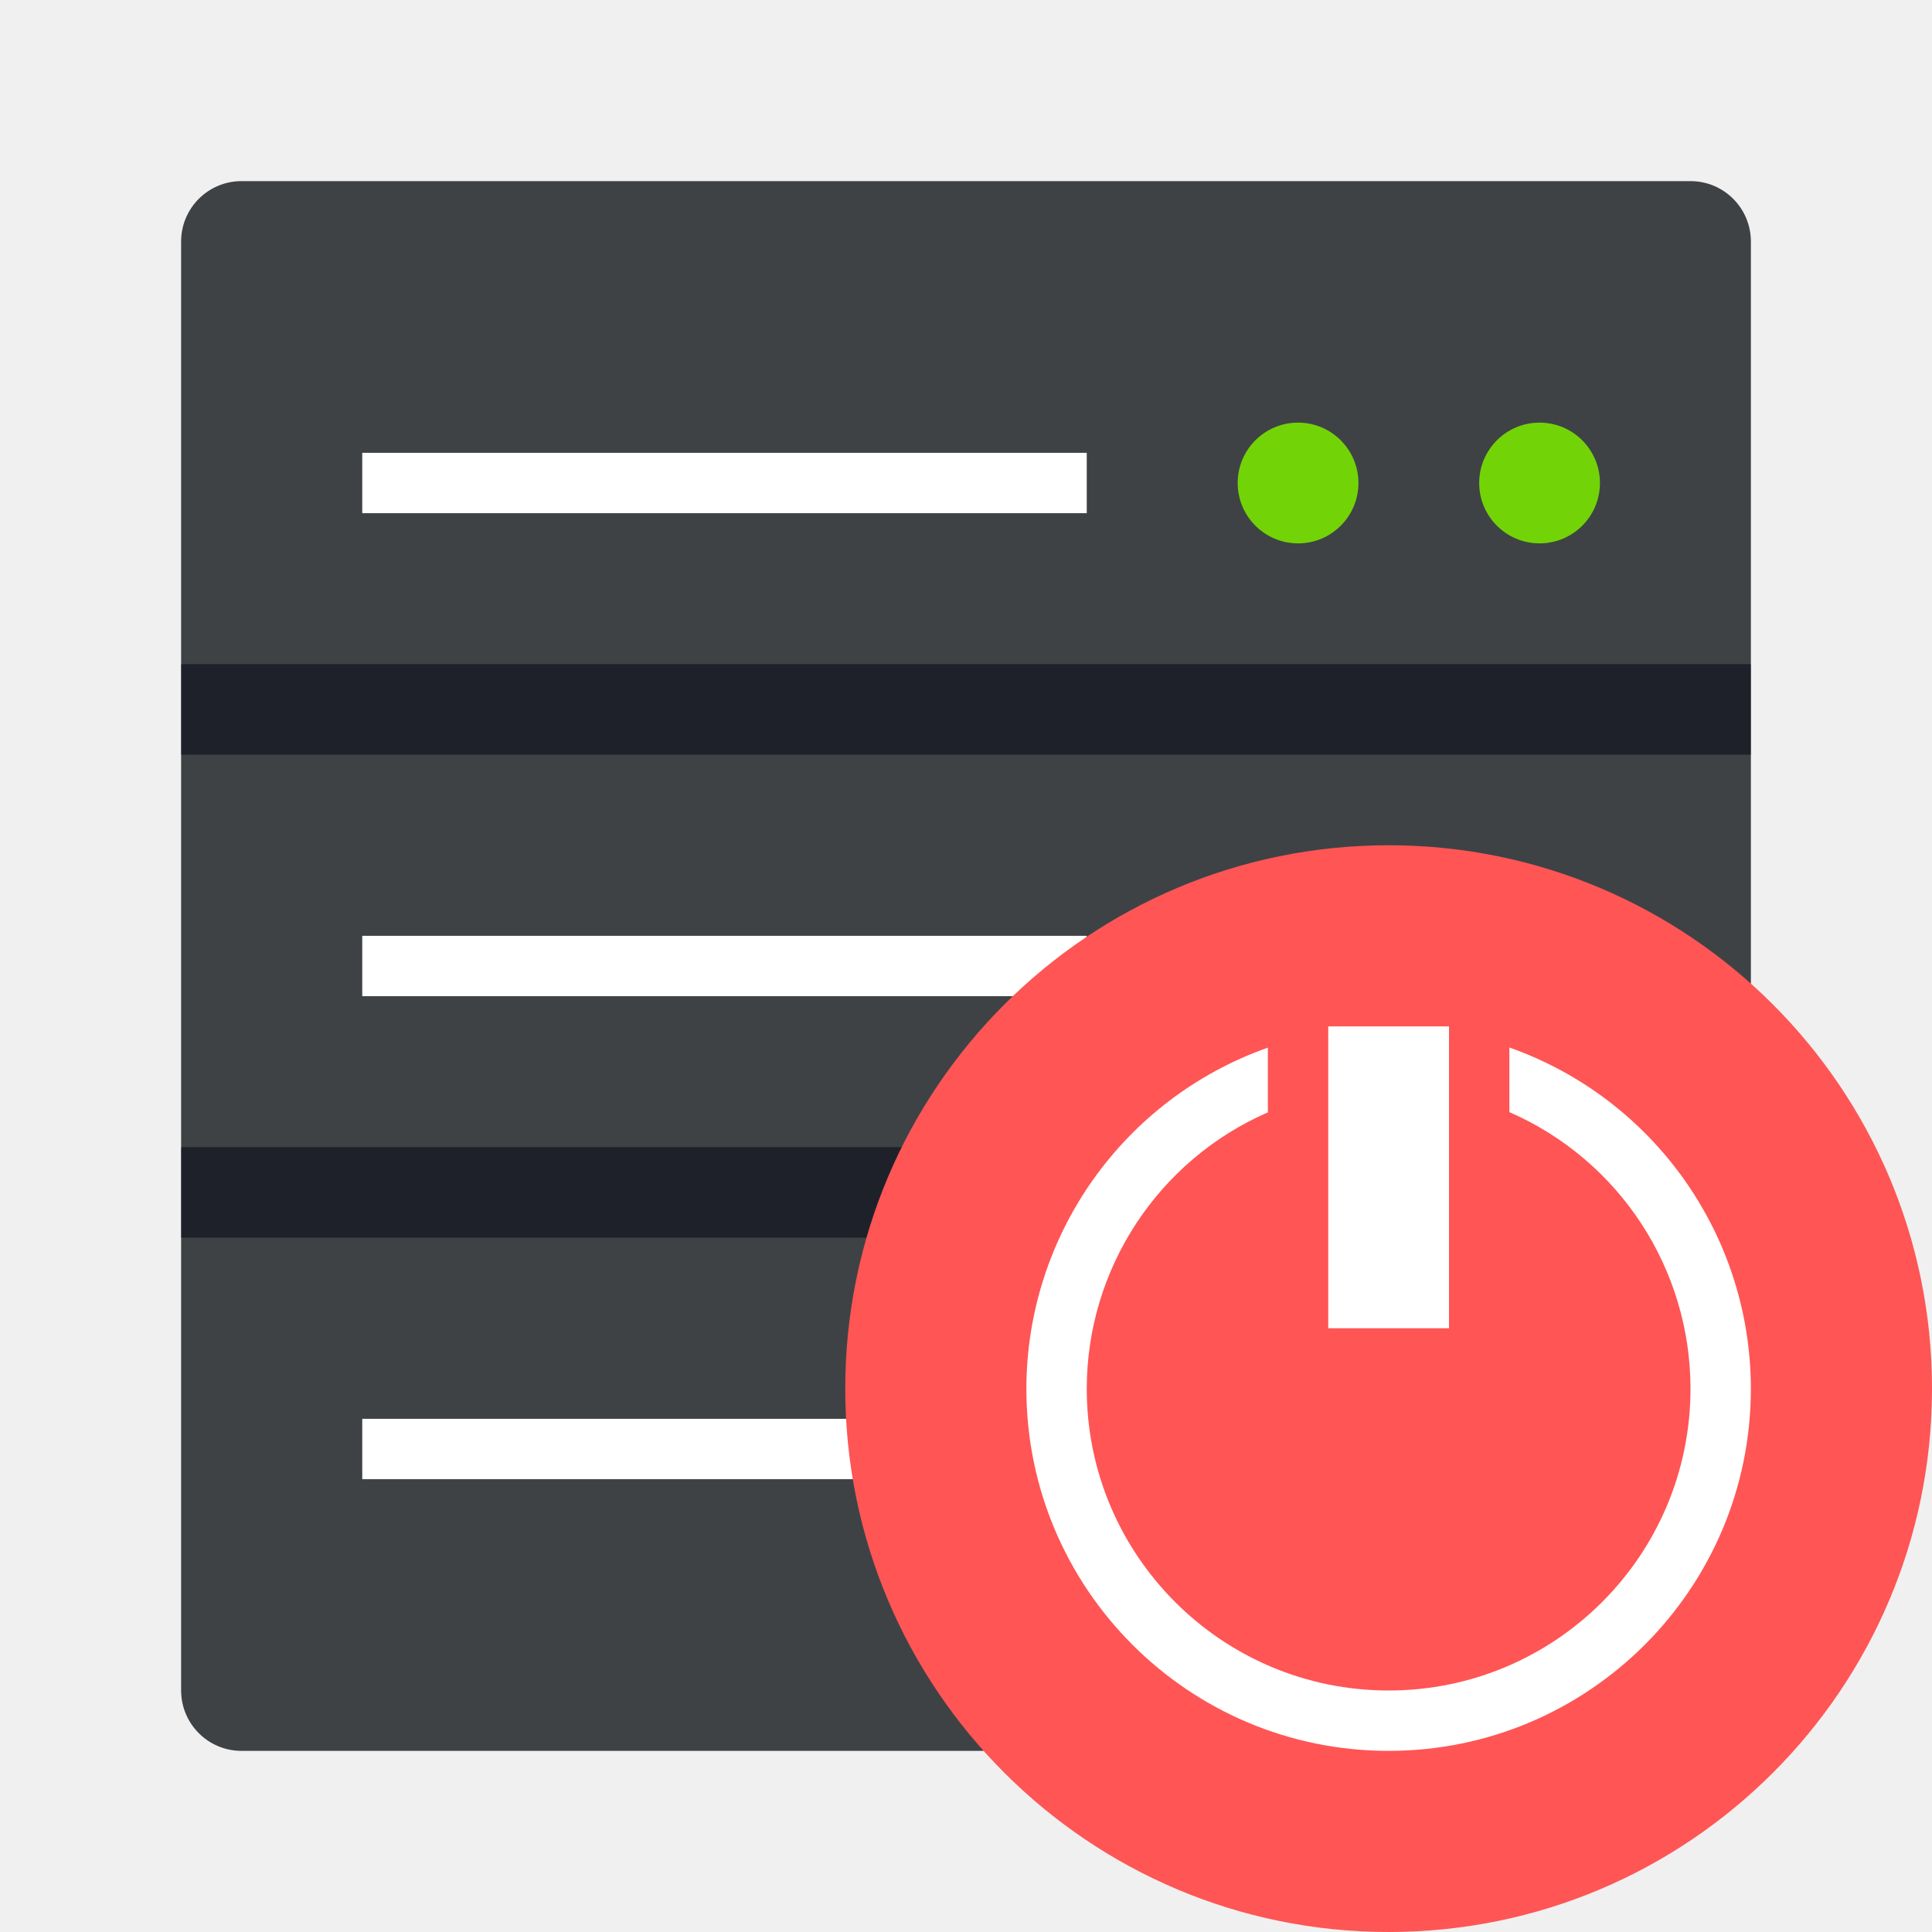
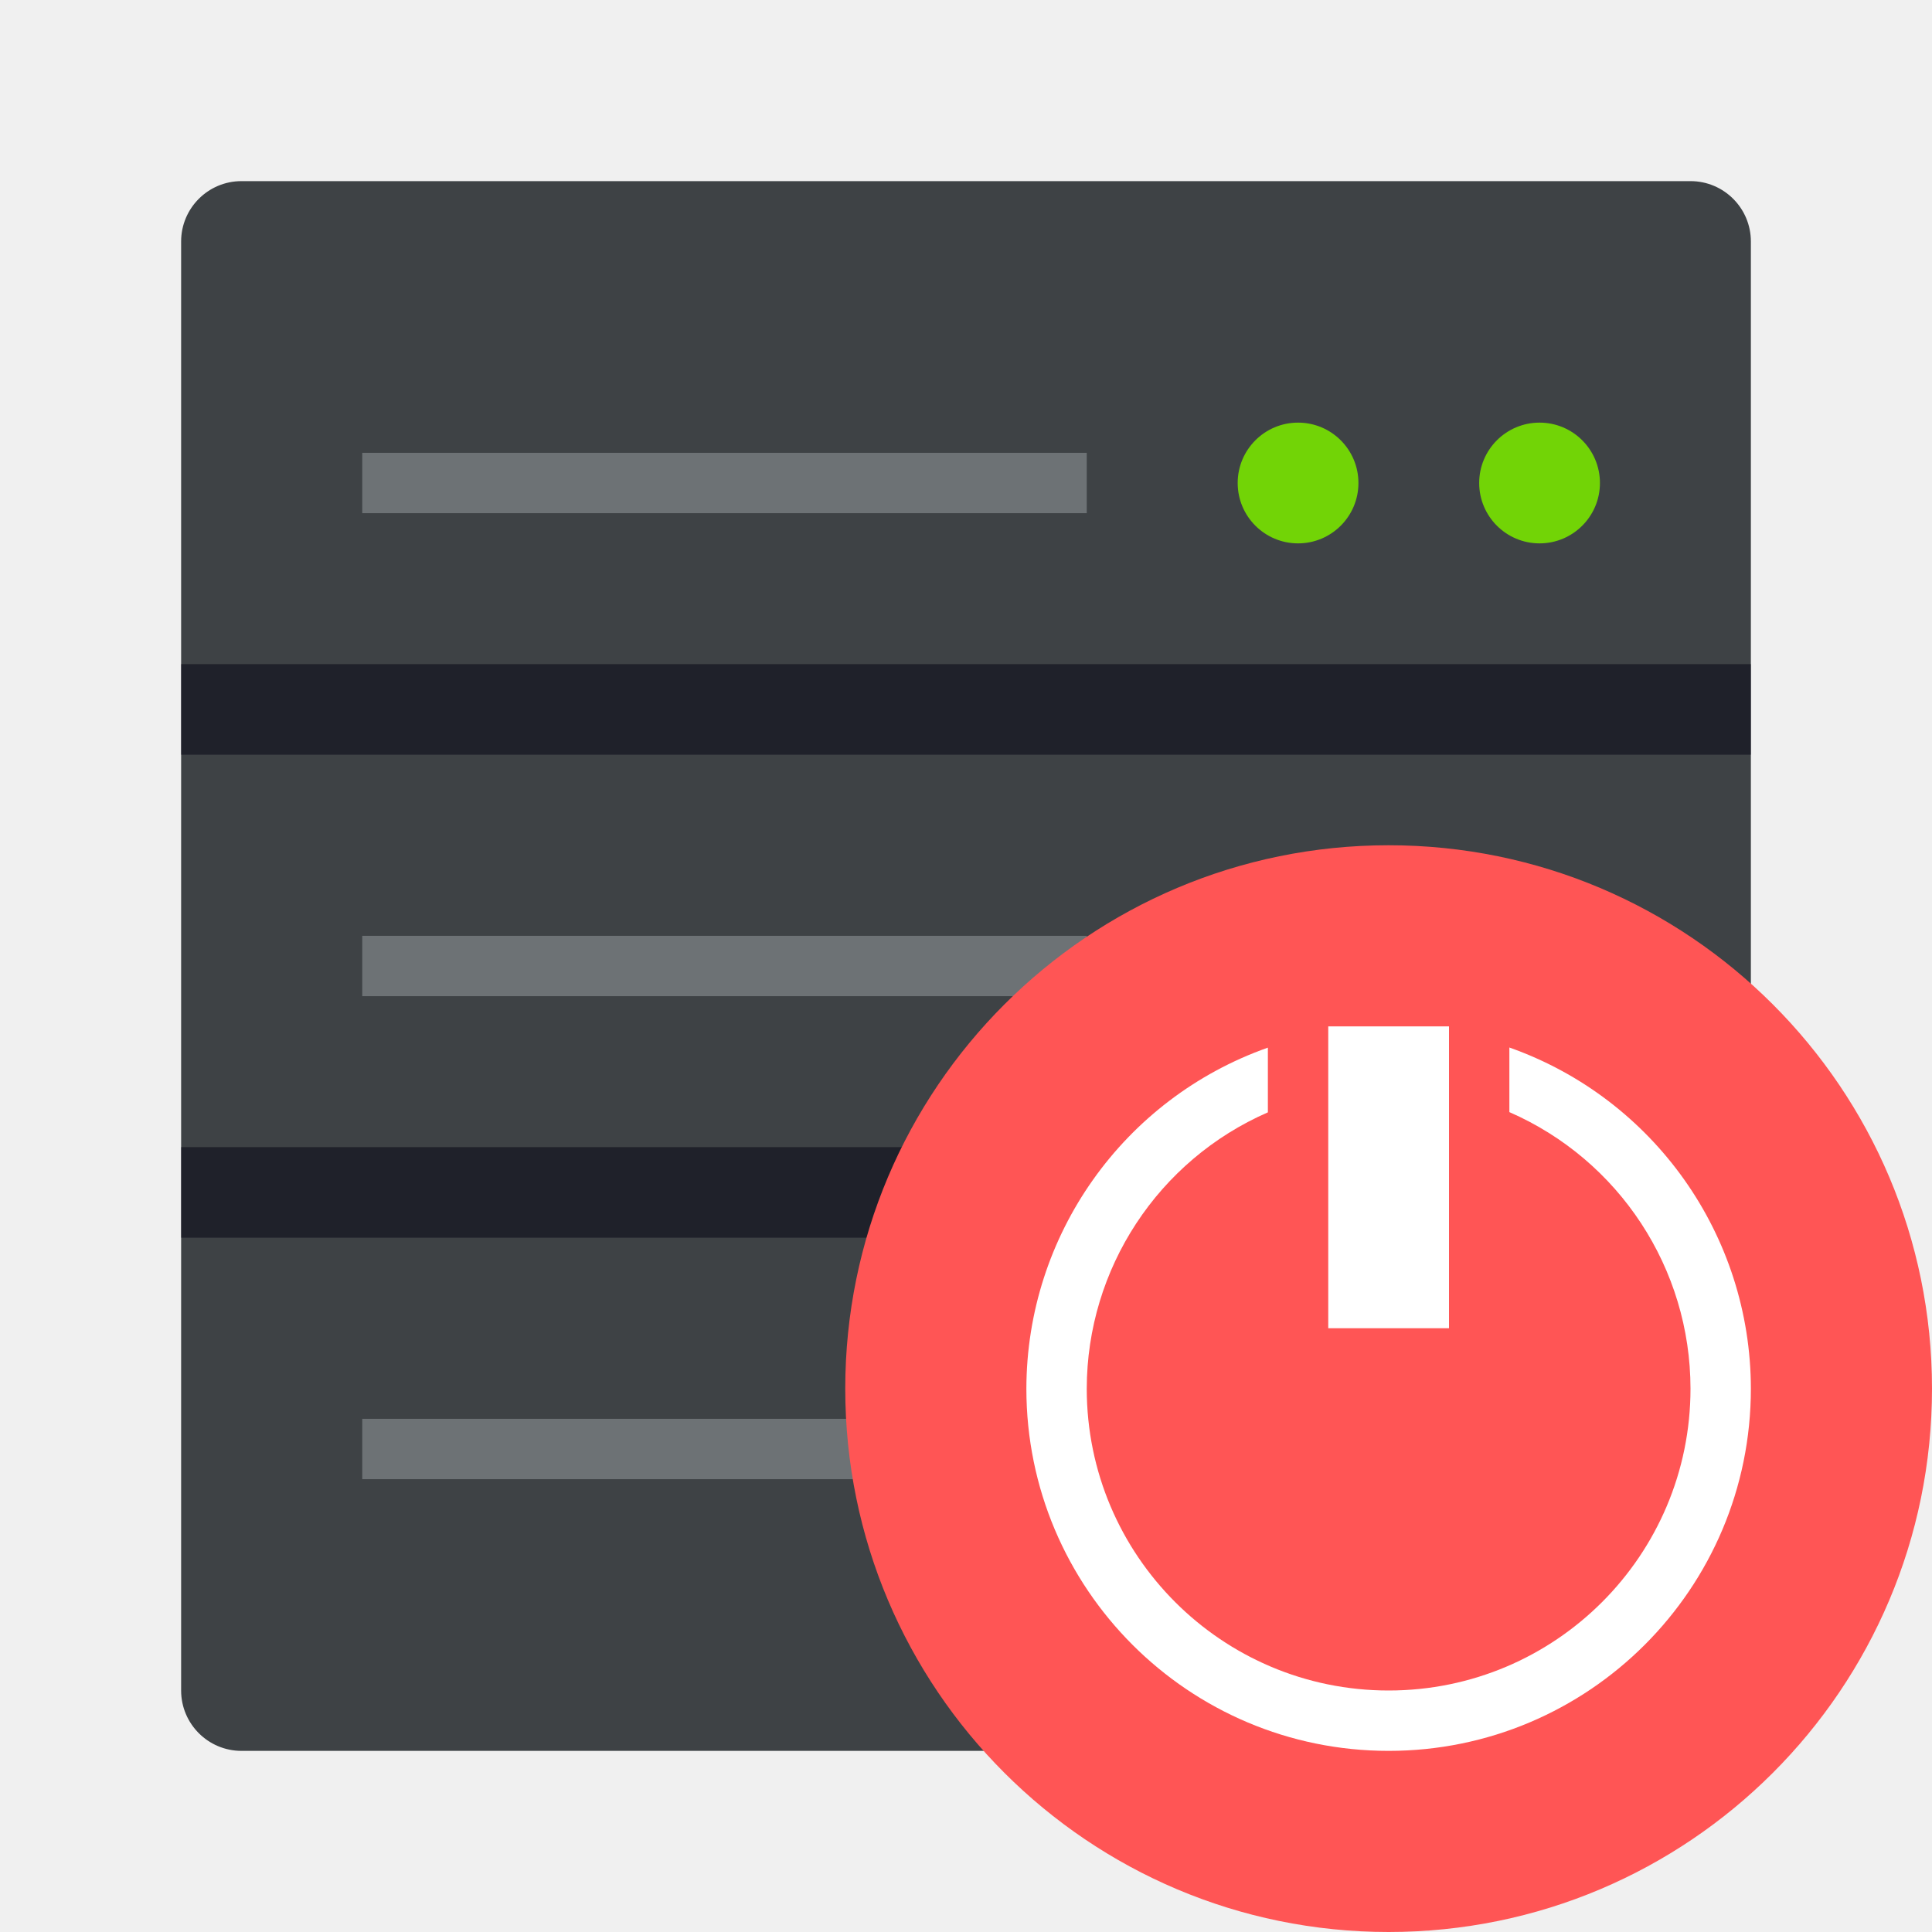
<svg xmlns="http://www.w3.org/2000/svg" width="64" height="64" version="1.1">
  <rect x="6" y="6" width="52" height="52" rx="2" ry="2" fill="#3e4245" style="paint-order:stroke markers fill" />
-   <path d="m12 15h24v2h-24z" fill="#fff" />
+   <path d="m12 15h24v2h-24z" fill="#9ba1a5" opacity=".5" />
  <circle cx="43" cy="16" r="2" fill="#72d406" />
  <circle cx="51" cy="16" r="2" fill="#72d406" />
-   <g fill="#fff">
-     <path d="m12 31h24v2h-24z" />
-     <circle cx="43" cy="32" r="2" />
-     <circle cx="51" cy="32" r="2" />
-     <path d="m12 47h24v2h-24z" />
-   </g>
-   <g fill-rule="evenodd">
-     <rect x="6" y="22" width="52" height="3" rx="0" ry="0" fill="#00000f" opacity=".5" style="paint-order:fill markers stroke" />
-     <rect x="6" y="38" width="52" height="3" rx="0" ry="0" fill="#00000f" opacity=".5" style="paint-order:fill markers stroke" />
-     <circle cx="46" cy="46" r="18" fill="#f55" style="paint-order:fill markers stroke" />
-   </g>
+   <path d="m12 31h24v2h-24z" fill="#9ba1a5" opacity=".5" />
+   <circle cx="43" cy="32" r="2" fill="#72d406" />
+   <circle cx="51" cy="32" r="2" fill="#72d406" />
+   <path d="m12 47h24v2h-24z" fill="#9ba1a5" opacity=".5" />
+   <rect x="6" y="22" width="52" height="3" rx="0" ry="0" fill="#00000f" fill-rule="evenodd" opacity=".5" style="paint-order:fill markers stroke" />
+   <rect x="6" y="38" width="52" height="3" rx="0" ry="0" fill="#00000f" fill-rule="evenodd" opacity=".5" style="paint-order:fill markers stroke" />
+   <circle cx="43" cy="48" r="2" fill="#72d406" />
+   <circle cx="51" cy="48" r="2" fill="#72d406" />
+   <circle cx="46" cy="46" r="18" fill="#f55" fill-rule="evenodd" style="paint-order:fill markers stroke" />
  <path d="m44 34h4v10h-4zm6 0.7v2.14a10 10 0 0 1 6 9.16 10 10 0 0 1-10 10 10 10 0 0 1-10-10 10 10 0 0 1 6-9.152v-2.144a12 12 0 0 0-8 11.296 12 12 0 0 0 12 12 12 12 0 0 0 12-12 12 12 0 0 0-8-11.3z" fill="#fff" />
</svg>
